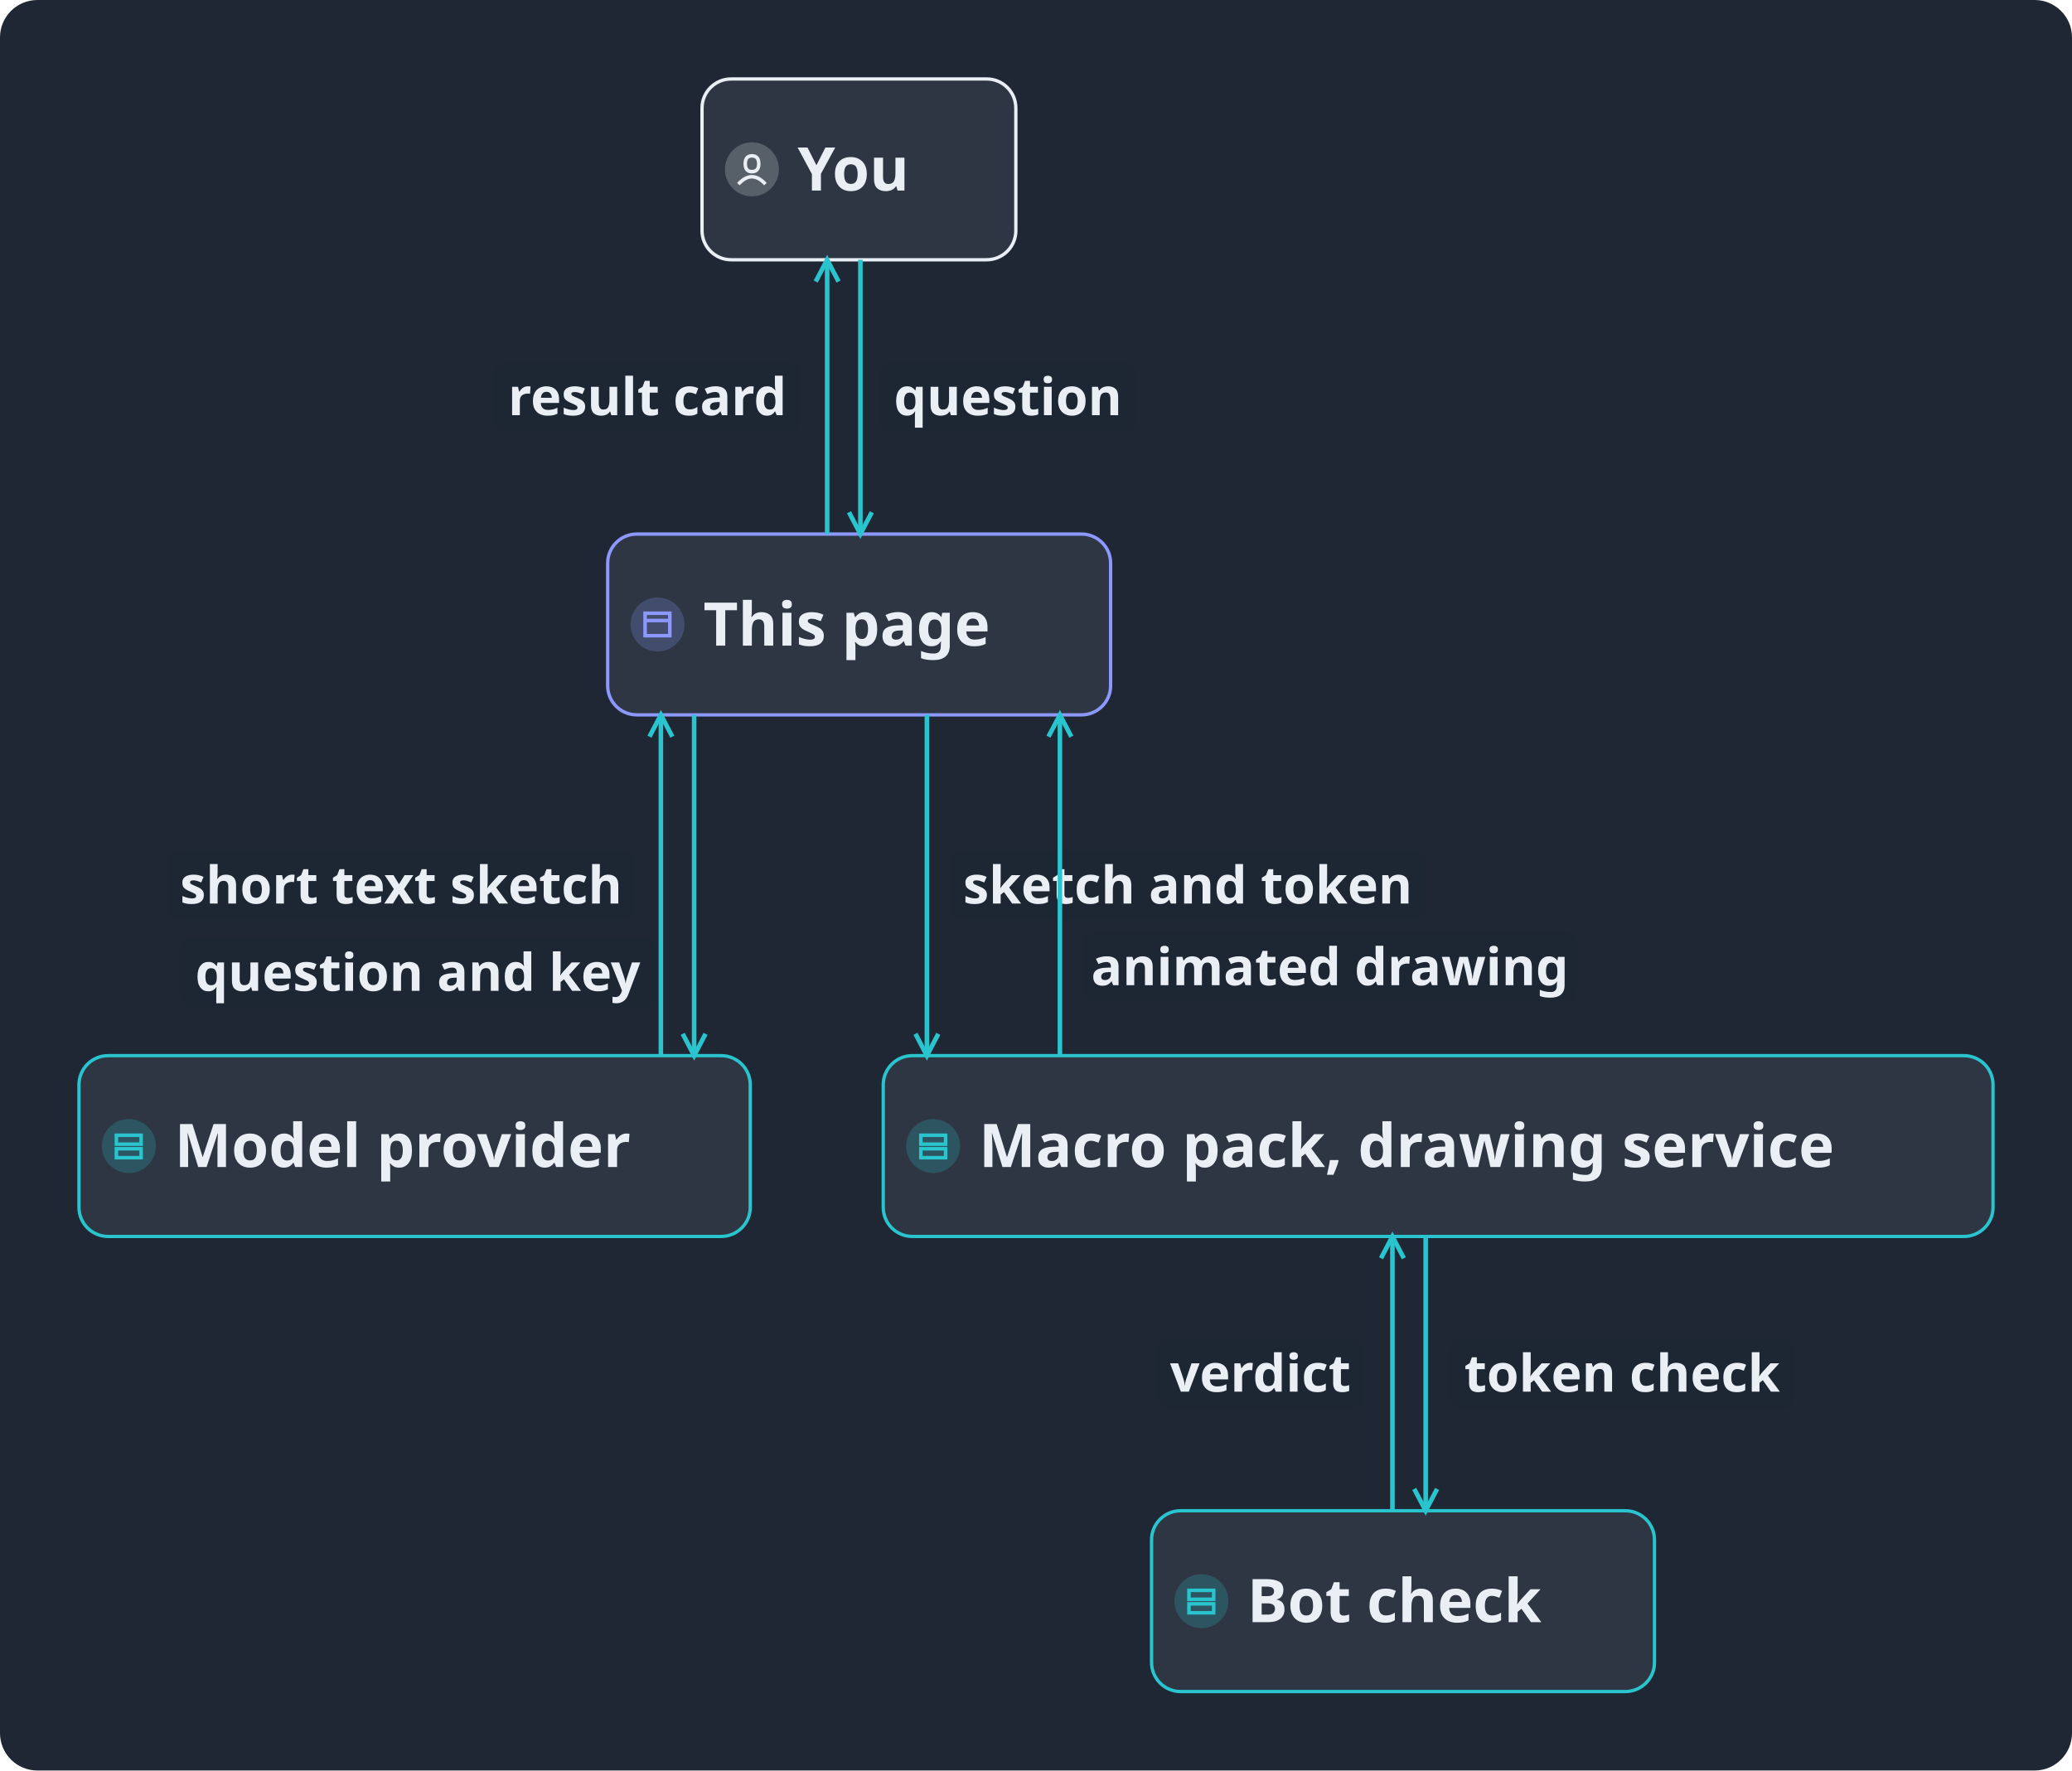
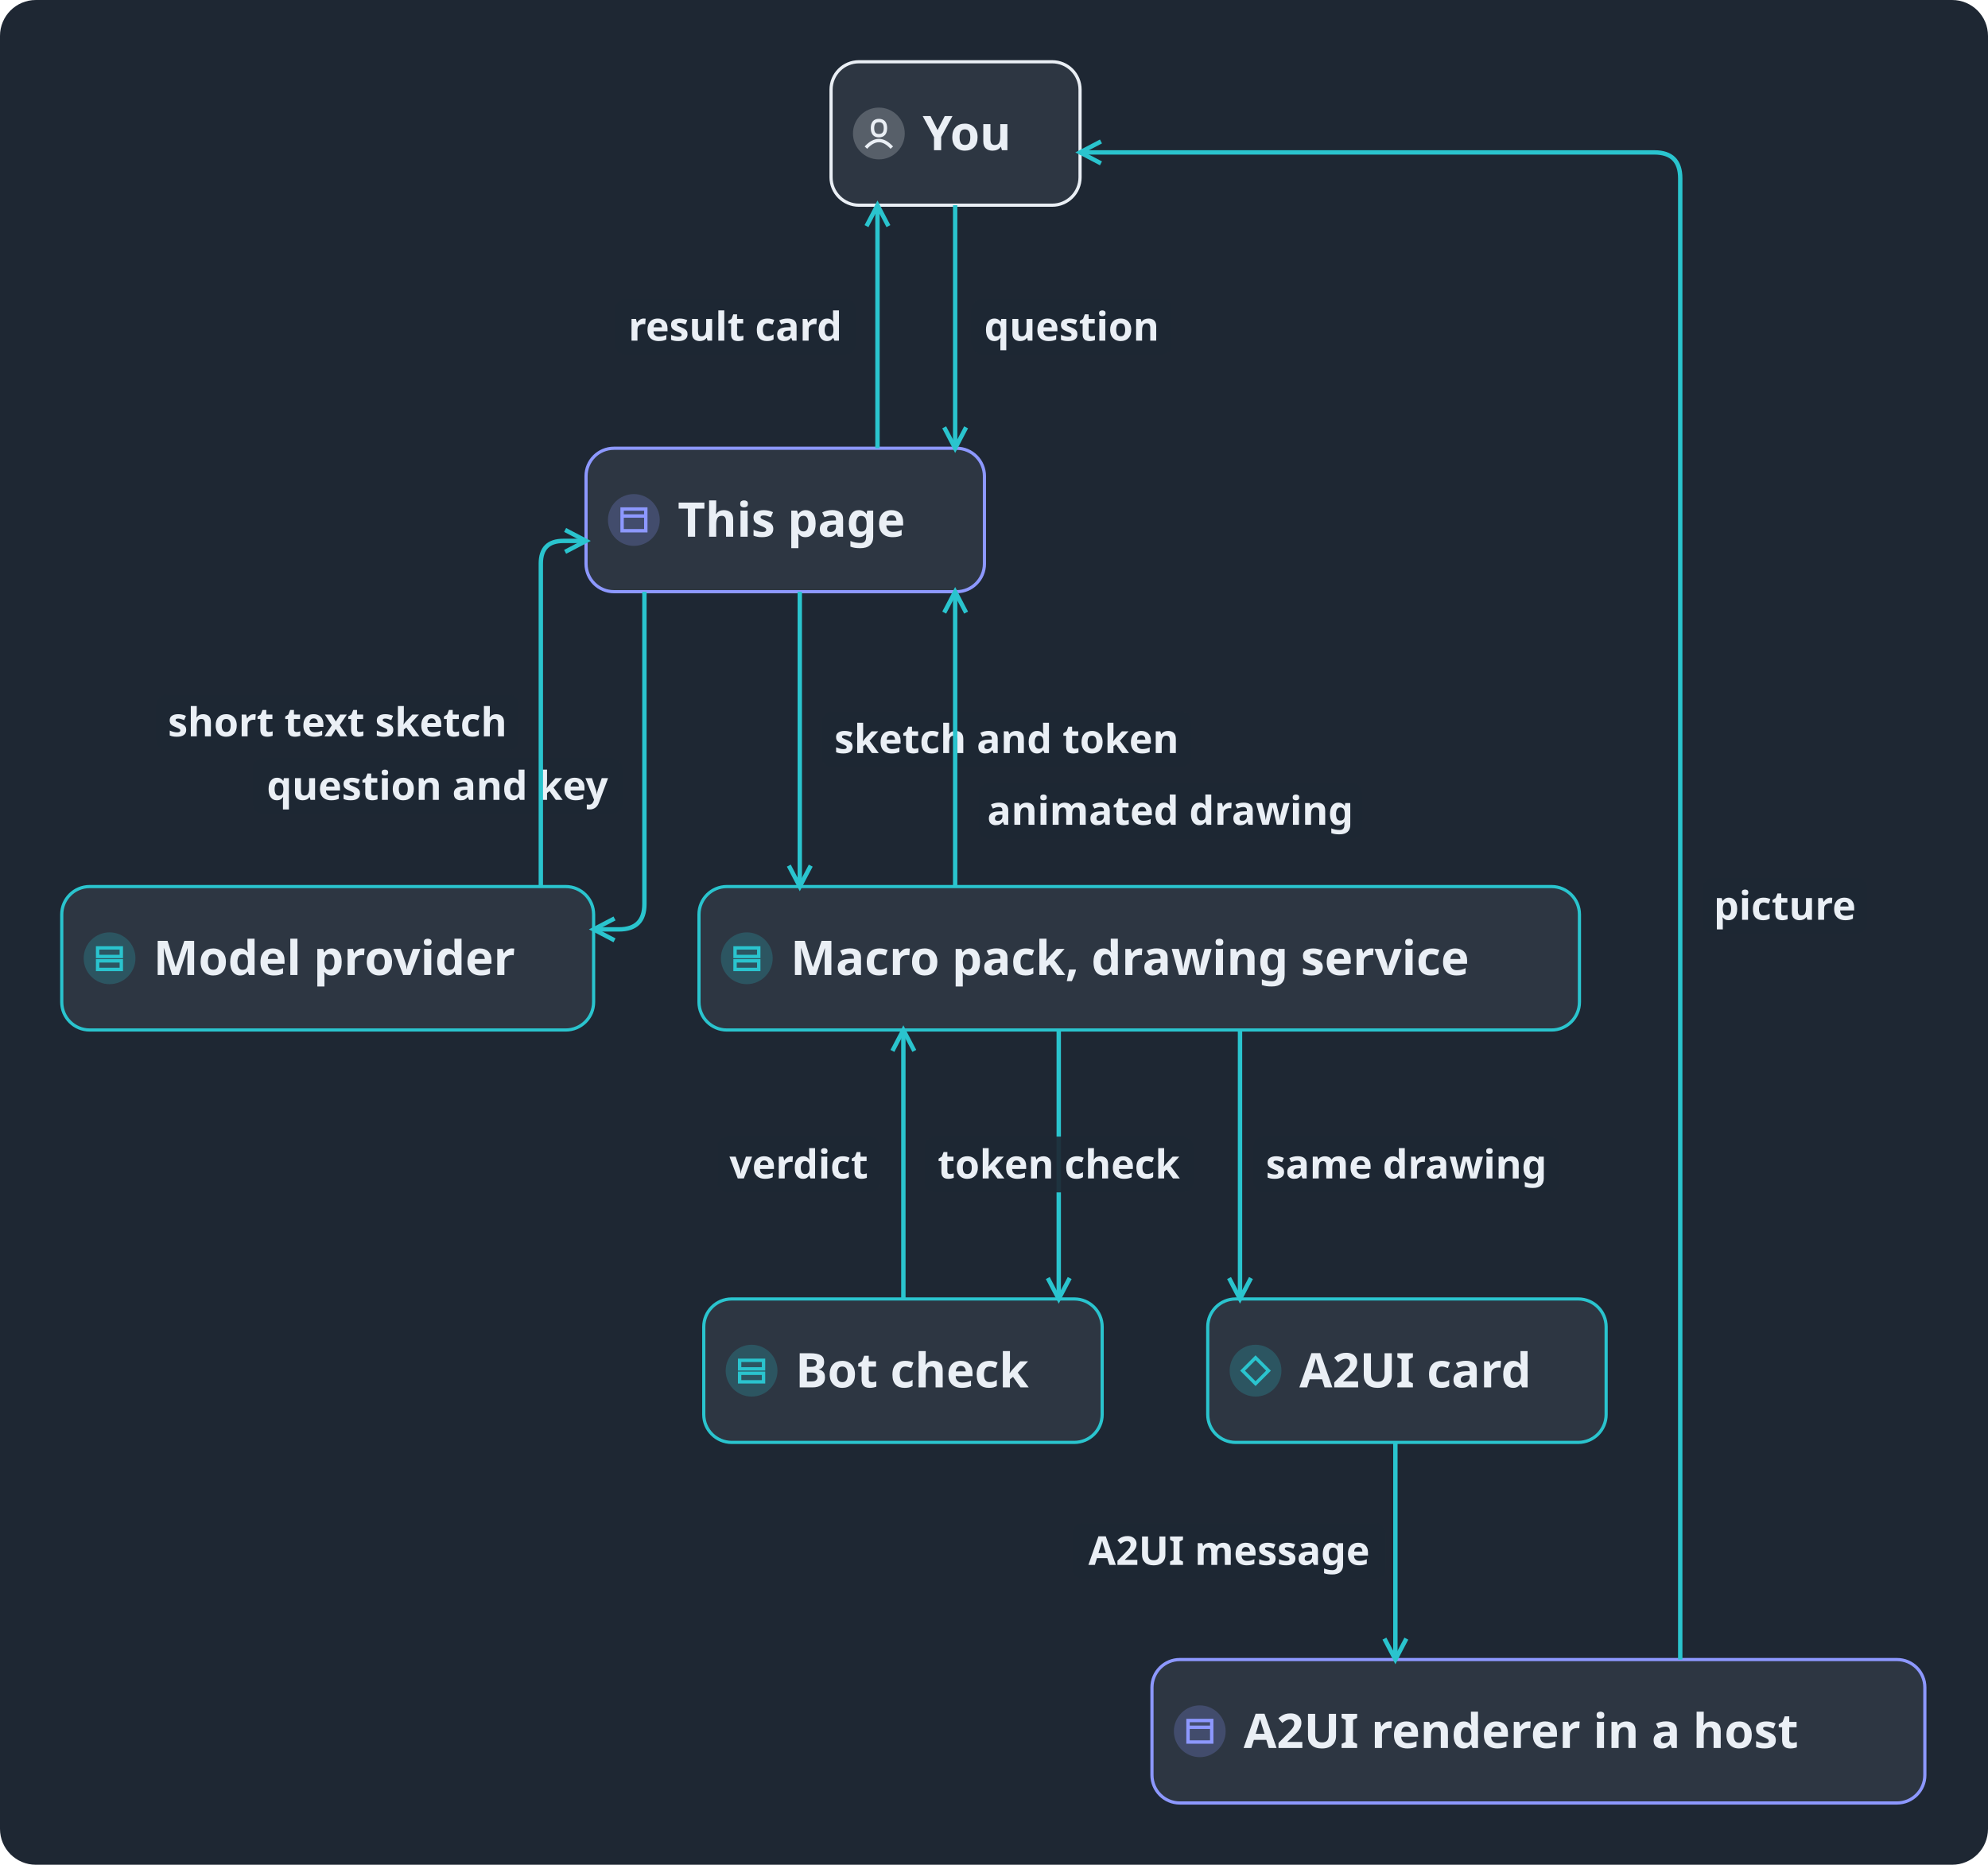
- <svg xmlns="http://www.w3.org/2000/svg" width="997" height="852" viewBox="0 0 997 852" role="img" aria-label="Architecture diagram">
-   <rect x="0" y="0" width="997" height="852" rx="18" fill="#1e2733" />
+ <svg xmlns="http://www.w3.org/2000/svg" width="998" height="936" viewBox="0 0 998 936" role="img" aria-label="Architecture diagram">
+   <rect x="0" y="0" width="998" height="936" rx="18" fill="#1e2733" />
  <g>
    <g id="n0">
-       <rect x="337.8" y="38" width="151" height="87" rx="14" fill="#2d3642" stroke="#eaeff5" stroke-width="1.6" />
-       <circle cx="361.8" cy="81.5" r="13" fill="#575f69" />
-       <path d="M358.6 78.8 Q358.6 75 361.8 75 Q365.1 75 365.1 78.8 Q365.1 82.6 361.8 82.6 Q358.6 82.6 358.6 78.8 Z M355.3 88.6 Q361.8 81.5 368.3 88.6" fill="none" stroke="#eaeff5" stroke-width="1.7" />
-       <text x="383.8" y="91.7" font-size="29" font-weight="700" font-family="sans-serif" text-anchor="start" fill="#eaeff5">You</text>
+       <rect x="417.2" y="31" width="125" height="72" rx="14" fill="#2d3642" stroke="#eaeff5" stroke-width="1.6" />
+       <circle cx="441.2" cy="67" r="13" fill="#575f69" />
+       <path d="M438 64.3 Q438 60.5 441.2 60.5 Q444.5 60.5 444.5 64.3 Q444.5 68.1 441.2 68.1 Q438 68.1 438 64.3 Z M434.7 74.1 Q441.2 67 447.7 74.1" fill="none" stroke="#eaeff5" stroke-width="1.7" />
+       <text x="463.2" y="75.4" font-size="24" font-weight="700" font-family="sans-serif" text-anchor="start" fill="#eaeff5">You</text>
    </g>
    <g id="n1">
-       <rect x="292.4" y="257" width="242" height="87" rx="14" fill="#2d3642" stroke="#8d98ff" stroke-width="1.6" />
-       <circle cx="316.4" cy="300.5" r="13" fill="#424c6c" />
-       <path d="M310.4 295.1 L322.3 295.1 L322.3 305.9 L310.4 305.9 Z M310.4 298.6 L322.3 298.6" fill="none" stroke="#8d98ff" stroke-width="1.7" />
-       <text x="338.4" y="310.7" font-size="29" font-weight="700" font-family="sans-serif" text-anchor="start" fill="#eaeff5">This page</text>
+       <rect x="294.2" y="225" width="200" height="72" rx="14" fill="#2d3642" stroke="#8d98ff" stroke-width="1.6" />
+       <circle cx="318.2" cy="261" r="13" fill="#424c6c" />
+       <path d="M312.3 255.5 L324.2 255.5 L324.2 266.4 L312.3 266.4 Z M312.3 259 L324.2 259" fill="none" stroke="#8d98ff" stroke-width="1.7" />
+       <text x="340.2" y="269.4" font-size="24" font-weight="700" font-family="sans-serif" text-anchor="start" fill="#eaeff5">This page</text>
    </g>
    <animate attributeName="opacity" from="0" to="1" begin="0s" dur="0.45s" repeatCount="1" fill="freeze" />
  </g>
  <g>
    <g id="n2">
-       <rect x="38" y="508" width="323" height="87" rx="14" fill="#2d3642" stroke="#2ac4ce" stroke-width="1.6" />
-       <circle cx="62" cy="551.5" r="13" fill="#2c5561" />
-       <path d="M56 546.3 L67.9 546.3 L67.9 550.6 L56 550.6 Z M56 552.8 L67.9 552.8 L67.9 557.1 L56 557.1 Z" fill="none" stroke="#2ac4ce" stroke-width="1.7" />
-       <text x="84" y="561.6" font-size="29" font-weight="700" font-family="sans-serif" text-anchor="start" fill="#eaeff5">Model provider</text>
+       <rect x="31" y="445" width="267" height="72" rx="14" fill="#2d3642" stroke="#2ac4ce" stroke-width="1.6" />
+       <circle cx="55" cy="481" r="13" fill="#2c5561" />
+       <path d="M49 475.8 L60.9 475.8 L60.9 480.1 L49 480.1 Z M49 482.3 L60.9 482.3 L60.9 486.6 L49 486.6 Z" fill="none" stroke="#2ac4ce" stroke-width="1.7" />
+       <text x="77" y="489.4" font-size="24" font-weight="700" font-family="sans-serif" text-anchor="start" fill="#eaeff5">Model provider</text>
    </g>
    <g id="n3">
-       <rect x="425" y="508" width="534" height="87" rx="14" fill="#2d3642" stroke="#2ac4ce" stroke-width="1.6" />
-       <circle cx="449" cy="551.5" r="13" fill="#2c5561" />
-       <path d="M443.1 546.3 L455 546.3 L455 550.6 L443.1 550.6 Z M443.1 552.8 L455 552.8 L455 557.1 L443.1 557.1 Z" fill="none" stroke="#2ac4ce" stroke-width="1.7" />
-       <text x="471" y="561.6" font-size="29" font-weight="700" font-family="sans-serif" text-anchor="start" fill="#eaeff5">Macro pack, drawing service</text>
+       <rect x="350.9" y="445" width="442" height="72" rx="14" fill="#2d3642" stroke="#2ac4ce" stroke-width="1.6" />
+       <circle cx="374.9" cy="481" r="13" fill="#2c5561" />
+       <path d="M369 475.8 L380.9 475.8 L380.9 480.1 L369 480.1 Z M369 482.3 L380.9 482.3 L380.9 486.6 L369 486.6 Z" fill="none" stroke="#2ac4ce" stroke-width="1.7" />
+       <text x="396.9" y="489.4" font-size="24" font-weight="700" font-family="sans-serif" text-anchor="start" fill="#eaeff5">Macro pack, drawing service</text>
    </g>
    <g id="n4">
-       <rect x="554.1" y="727" width="242" height="87" rx="14" fill="#2d3642" stroke="#2ac4ce" stroke-width="1.6" />
-       <circle cx="578.1" cy="770.5" r="13" fill="#2c5561" />
-       <path d="M572.1 765.3 L584 765.3 L584 769.6 L572.1 769.6 Z M572.1 771.8 L584 771.8 L584 776.1 L572.1 776.1 Z" fill="none" stroke="#2ac4ce" stroke-width="1.7" />
-       <text x="600.1" y="780.6" font-size="29" font-weight="700" font-family="sans-serif" text-anchor="start" fill="#eaeff5">Bot check</text>
+       <rect x="353.3" y="652" width="200" height="72" rx="14" fill="#2d3642" stroke="#2ac4ce" stroke-width="1.6" />
+       <circle cx="377.3" cy="688" r="13" fill="#2c5561" />
+       <path d="M371.3 682.8 L383.3 682.8 L383.3 687.1 L371.3 687.1 Z M371.3 689.3 L383.3 689.3 L383.3 693.6 L371.3 693.6 Z" fill="none" stroke="#2ac4ce" stroke-width="1.7" />
+       <text x="399.3" y="696.4" font-size="24" font-weight="700" font-family="sans-serif" text-anchor="start" fill="#eaeff5">Bot check</text>
+     </g>
+     <g id="n5">
+       <rect x="606.3" y="652" width="200" height="72" rx="14" fill="#2d3642" stroke="#2ac4ce" stroke-width="1.6" />
+       <circle cx="630.3" cy="688" r="13" fill="#2c5561" />
+       <path d="M630.3 681.5 L636.8 688 L630.3 694.5 L623.8 688 Z" fill="none" stroke="#2ac4ce" stroke-width="1.7" />
+       <text x="652.3" y="696.4" font-size="24" font-weight="700" font-family="sans-serif" text-anchor="start" fill="#eaeff5">A2UI card</text>
+     </g>
+     <g id="n6">
+       <rect x="578.3" y="833" width="388" height="72" rx="14" fill="#2d3642" stroke="#8d98ff" stroke-width="1.6" />
+       <circle cx="602.3" cy="869" r="13" fill="#424c6c" />
+       <path d="M596.4 863.6 L608.3 863.6 L608.3 874.4 L596.4 874.4 Z M596.4 867 L608.3 867" fill="none" stroke="#8d98ff" stroke-width="1.7" />
+       <text x="624.3" y="877.4" font-size="24" font-weight="700" font-family="sans-serif" text-anchor="start" fill="#eaeff5">A2UI renderer in a host</text>
    </g>
    <g id="e0">
-       <path d="M414 125 L414 257" fill="none" stroke="#2ac4ce" stroke-width="2.2" />
-       <path d="M408.5 246.5 L414 257 L419.5 246.5" fill="none" stroke="#2ac4ce" stroke-width="2.2" />
-       <rect x="423.8" y="174.5" width="122.5" height="33" rx="5" fill="#1e2733" fill-opacity="0.92" />
-       <text x="485" y="199.8" font-size="25" font-weight="600" font-family="sans-serif" text-anchor="middle" fill="#eaeff5">question</text>
+       <path d="M479.5 103 L479.5 225" fill="none" stroke="#2ac4ce" stroke-width="2.2" />
+       <path d="M474 214.5 L479.5 225 L485 214.5" fill="none" stroke="#2ac4ce" stroke-width="2.2" />
+       <rect x="487.8" y="150" width="100.4" height="28" rx="5" fill="#1e2733" fill-opacity="0.92" />
+       <text x="538" y="171" font-size="20" font-weight="600" font-family="sans-serif" text-anchor="middle" fill="#eaeff5">question</text>
    </g>
-     <animate attributeName="opacity" from="0" to="0" begin="0s" dur="0.58s" repeatCount="1" fill="freeze" />
-     <animate attributeName="opacity" from="0" to="1" begin="0.58s" dur="0.45s" repeatCount="1" fill="freeze" />
+     <animate attributeName="opacity" from="0" to="0" begin="0s" dur="0.57s" repeatCount="1" fill="freeze" />
+     <animate attributeName="opacity" from="0" to="1" begin="0.57s" dur="0.45s" repeatCount="1" fill="freeze" />
  </g>
  <g>
    <g id="e1">
-       <path d="M334 344 L334 508" fill="none" stroke="#2ac4ce" stroke-width="2.2" />
-       <path d="M328.5 497.5 L334 508 L339.5 497.5" fill="none" stroke="#2ac4ce" stroke-width="2.2" />
-       <rect x="86.5" y="451.5" width="229" height="33" rx="5" fill="#1e2733" fill-opacity="0.92" />
-       <text x="201" y="476.8" font-size="25" font-weight="600" font-family="sans-serif" text-anchor="middle" fill="#eaeff5">question and key</text>
+       <path d="M323.5 297 L323.5 453.8 Q323.5 466.5 310.7 466.5 L298 466.5" fill="none" stroke="#2ac4ce" stroke-width="2.2" />
+       <path d="M308.5 461 L298 466.5 L308.5 472" fill="none" stroke="#2ac4ce" stroke-width="2.2" />
+       <rect x="126.8" y="380.5" width="185.6" height="28" rx="5" fill="#1e2733" fill-opacity="0.92" />
+       <text x="219.6" y="401.5" font-size="20" font-weight="600" font-family="sans-serif" text-anchor="middle" fill="#eaeff5">question and key</text>
+     </g>
+     <g id="e2">
+       <path d="M271.5 445 L271.5 282.9 Q271.5 271.5 282.8 271.5 L294.2 271.5" fill="none" stroke="#2ac4ce" stroke-width="2.2" />
+       <path d="M283.7 277 L294.2 271.5 L283.7 266" fill="none" stroke="#2ac4ce" stroke-width="2.2" />
+       <rect x="78.4" y="348.6" width="182" height="28" rx="5" fill="#1e2733" fill-opacity="0.92" />
+       <text x="169.4" y="369.6" font-size="20" font-weight="600" font-family="sans-serif" text-anchor="middle" fill="#eaeff5">short text sketch</text>
    </g>
    <g id="e7">
-       <path d="M398 257 L398 125" fill="none" stroke="#2ac4ce" stroke-width="2.2" />
-       <path d="M403.5 135.5 L398 125 L392.5 135.5" fill="none" stroke="#2ac4ce" stroke-width="2.2" />
-       <rect x="237.5" y="174.5" width="147.9" height="33" rx="5" fill="#1e2733" fill-opacity="0.92" />
-       <text x="311.5" y="199.8" font-size="25" font-weight="600" font-family="sans-serif" text-anchor="middle" fill="#eaeff5">result card</text>
+       <path d="M440.5 225 L440.5 103" fill="none" stroke="#2ac4ce" stroke-width="2.2" />
+       <path d="M446 113.5 L440.5 103 L435 113.5" fill="none" stroke="#2ac4ce" stroke-width="2.2" />
+       <rect x="308.8" y="150" width="120.8" height="28" rx="5" fill="#1e2733" fill-opacity="0.92" />
+       <text x="369.1" y="171" font-size="20" font-weight="600" font-family="sans-serif" text-anchor="middle" fill="#eaeff5">result card</text>
    </g>
-     <animate attributeName="opacity" from="0" to="0" begin="0s" dur="1.03s" repeatCount="1" fill="freeze" />
-     <animate attributeName="opacity" from="0" to="1" begin="1.03s" dur="0.45s" repeatCount="1" fill="freeze" />
+     <animate attributeName="opacity" from="0" to="0" begin="0s" dur="1.02s" repeatCount="1" fill="freeze" />
+     <animate attributeName="opacity" from="0" to="1" begin="1.02s" dur="0.45s" repeatCount="1" fill="freeze" />
  </g>
  <g>
-     <g id="e2">
-       <path d="M318 508 L318 344" fill="none" stroke="#2ac4ce" stroke-width="2.2" />
-       <path d="M323.5 354.5 L318 344 L312.5 354.5" fill="none" stroke="#2ac4ce" stroke-width="2.2" />
-       <rect x="80.7" y="409.5" width="224.5" height="33" rx="5" fill="#1e2733" fill-opacity="0.92" />
-       <text x="193" y="434.8" font-size="25" font-weight="600" font-family="sans-serif" text-anchor="middle" fill="#eaeff5">short text sketch</text>
+     <g id="e3">
+       <path d="M401.5 297 L401.5 445" fill="none" stroke="#2ac4ce" stroke-width="2.2" />
+       <path d="M396 434.5 L401.5 445 L407 434.5" fill="none" stroke="#2ac4ce" stroke-width="2.2" />
+       <rect x="412.5" y="357" width="185.6" height="28" rx="5" fill="#1e2733" fill-opacity="0.92" />
+       <text x="505.3" y="378" font-size="20" font-weight="600" font-family="sans-serif" text-anchor="middle" fill="#eaeff5">sketch and token</text>
    </g>
-     <g id="e3">
-       <path d="M446 344 L446 508" fill="none" stroke="#2ac4ce" stroke-width="2.2" />
-       <path d="M440.5 497.5 L446 508 L451.5 497.5" fill="none" stroke="#2ac4ce" stroke-width="2.2" />
-       <rect x="457" y="409.5" width="229" height="33" rx="5" fill="#1e2733" fill-opacity="0.92" />
-       <text x="571.5" y="434.8" font-size="25" font-weight="600" font-family="sans-serif" text-anchor="middle" fill="#eaeff5">sketch and token</text>
+     <g id="e4">
+       <path d="M531.5 517 L531.5 652" fill="none" stroke="#2ac4ce" stroke-width="2.2" />
+       <path d="M526 641.5 L531.5 652 L537 641.5" fill="none" stroke="#2ac4ce" stroke-width="2.2" />
+       <rect x="464.1" y="570.5" width="135" height="28" rx="5" fill="#1e2733" fill-opacity="0.92" />
+       <text x="531.5" y="591.5" font-size="20" font-weight="600" font-family="sans-serif" text-anchor="middle" fill="#eaeff5">token check</text>
+     </g>
+     <g id="e5">
+       <path d="M453.5 652 L453.5 517" fill="none" stroke="#2ac4ce" stroke-width="2.2" />
+       <path d="M459 527.5 L453.5 517 L448 527.5" fill="none" stroke="#2ac4ce" stroke-width="2.2" />
+       <rect x="360.1" y="570.5" width="81.7" height="28" rx="5" fill="#1e2733" fill-opacity="0.92" />
+       <text x="401" y="591.5" font-size="20" font-weight="600" font-family="sans-serif" text-anchor="middle" fill="#eaeff5">verdict</text>
    </g>
    <g id="e6">
-       <path d="M510 508 L510 344" fill="none" stroke="#2ac4ce" stroke-width="2.2" />
-       <path d="M515.5 354.5 L510 344 L504.5 354.5" fill="none" stroke="#2ac4ce" stroke-width="2.2" />
-       <rect x="521" y="448.8" width="237.8" height="33" rx="5" fill="#1e2733" fill-opacity="0.92" />
-       <text x="639.9" y="474.1" font-size="25" font-weight="600" font-family="sans-serif" text-anchor="middle" fill="#eaeff5">animated drawing</text>
+       <path d="M479.5 445 L479.5 297" fill="none" stroke="#2ac4ce" stroke-width="2.2" />
+       <path d="M485 307.5 L479.5 297 L474 307.5" fill="none" stroke="#2ac4ce" stroke-width="2.2" />
+       <rect x="491.2" y="393" width="192.6" height="28" rx="5" fill="#1e2733" fill-opacity="0.92" />
+       <text x="587.5" y="414" font-size="20" font-weight="600" font-family="sans-serif" text-anchor="middle" fill="#eaeff5">animated drawing</text>
    </g>
-     <animate attributeName="opacity" from="0" to="0" begin="0s" dur="2.24s" repeatCount="1" fill="freeze" />
-     <animate attributeName="opacity" from="0" to="1" begin="2.24s" dur="0.45s" repeatCount="1" fill="freeze" />
+     <g id="e8">
+       <path d="M622.5 517 L622.5 652" fill="none" stroke="#2ac4ce" stroke-width="2.2" />
+       <path d="M617 641.5 L622.5 652 L628 641.5" fill="none" stroke="#2ac4ce" stroke-width="2.2" />
+       <rect x="629.1" y="570.5" width="153.8" height="28" rx="5" fill="#1e2733" fill-opacity="0.92" />
+       <text x="706" y="591.5" font-size="20" font-weight="600" font-family="sans-serif" text-anchor="middle" fill="#eaeff5">same drawing</text>
+     </g>
+     <animate attributeName="opacity" from="0" to="0" begin="0s" dur="2.4s" repeatCount="1" fill="freeze" />
+     <animate attributeName="opacity" from="0" to="1" begin="2.4s" dur="0.45s" repeatCount="1" fill="freeze" />
  </g>
  <g>
-     <g id="e4">
-       <path d="M686 595 L686 727" fill="none" stroke="#2ac4ce" stroke-width="2.2" />
-       <path d="M680.5 716.5 L686 727 L691.5 716.5" fill="none" stroke="#2ac4ce" stroke-width="2.2" />
-       <rect x="697.6" y="644.5" width="165.7" height="33" rx="5" fill="#1e2733" fill-opacity="0.92" />
-       <text x="780.5" y="669.7" font-size="25" font-weight="600" font-family="sans-serif" text-anchor="middle" fill="#eaeff5">token check</text>
+     <g id="e9">
+       <path d="M700.5 724 L700.5 833" fill="none" stroke="#2ac4ce" stroke-width="2.2" />
+       <path d="M695 822.5 L700.5 833 L706 822.5" fill="none" stroke="#2ac4ce" stroke-width="2.2" />
+       <rect x="538.2" y="764.5" width="157.4" height="28" rx="5" fill="#1e2733" fill-opacity="0.92" />
+       <text x="617" y="785.5" font-size="20" font-weight="600" font-family="sans-serif" text-anchor="middle" fill="#eaeff5">A2UI message</text>
    </g>
-     <g id="e5">
-       <path d="M670 727 L670 595" fill="none" stroke="#2ac4ce" stroke-width="2.2" />
-       <path d="M675.5 605.5 L670 595 L664.5 605.5" fill="none" stroke="#2ac4ce" stroke-width="2.2" />
-       <rect x="556.9" y="644.5" width="99.2" height="33" rx="5" fill="#1e2733" fill-opacity="0.92" />
-       <text x="606.5" y="669.7" font-size="25" font-weight="600" font-family="sans-serif" text-anchor="middle" fill="#eaeff5">verdict</text>
+     <g id="e10">
+       <path d="M843.5 833 L843.5 89.5 Q843.5 76.5 830.5 76.5 L542.2 76.5" fill="none" stroke="#2ac4ce" stroke-width="2.2" />
+       <path d="M552.7 71 L542.2 76.5 L552.7 82" fill="none" stroke="#2ac4ce" stroke-width="2.2" />
+       <rect x="854.6" y="440.7" width="82.8" height="28" rx="5" fill="#1e2733" fill-opacity="0.92" />
+       <text x="896" y="461.7" font-size="20" font-weight="600" font-family="sans-serif" text-anchor="middle" fill="#eaeff5">picture</text>
    </g>
    <animate attributeName="opacity" from="0" to="0" begin="0s" dur="3.7s" repeatCount="1" fill="freeze" />
    <animate attributeName="opacity" from="0" to="1" begin="3.7s" dur="0.45s" repeatCount="1" fill="freeze" />
  </g>
</svg>
